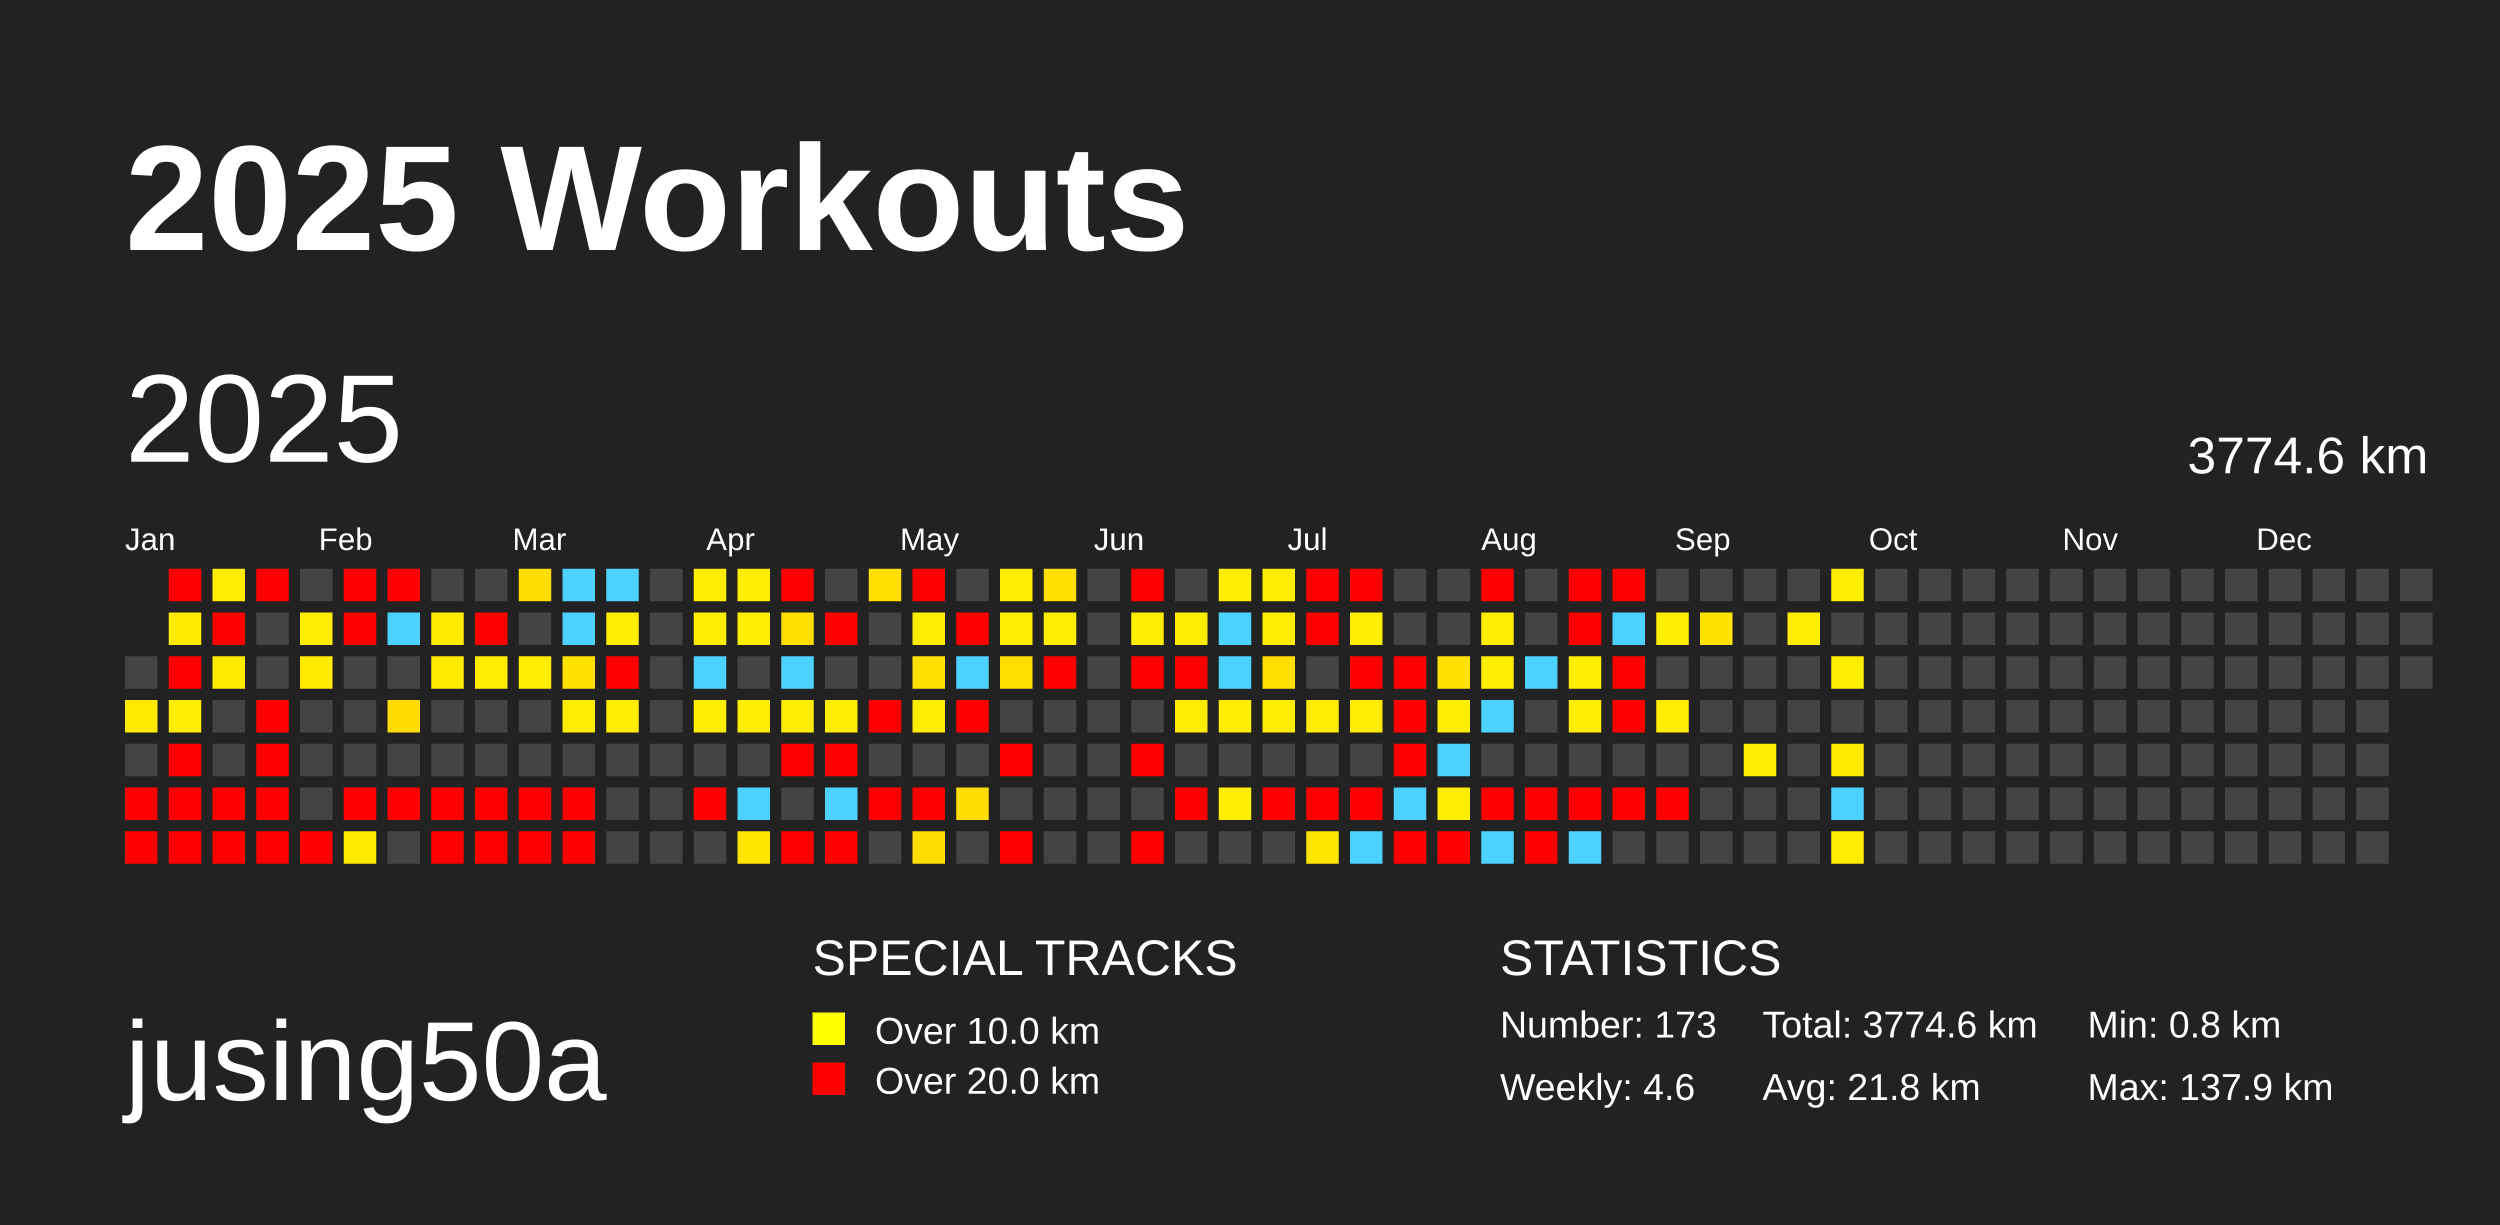
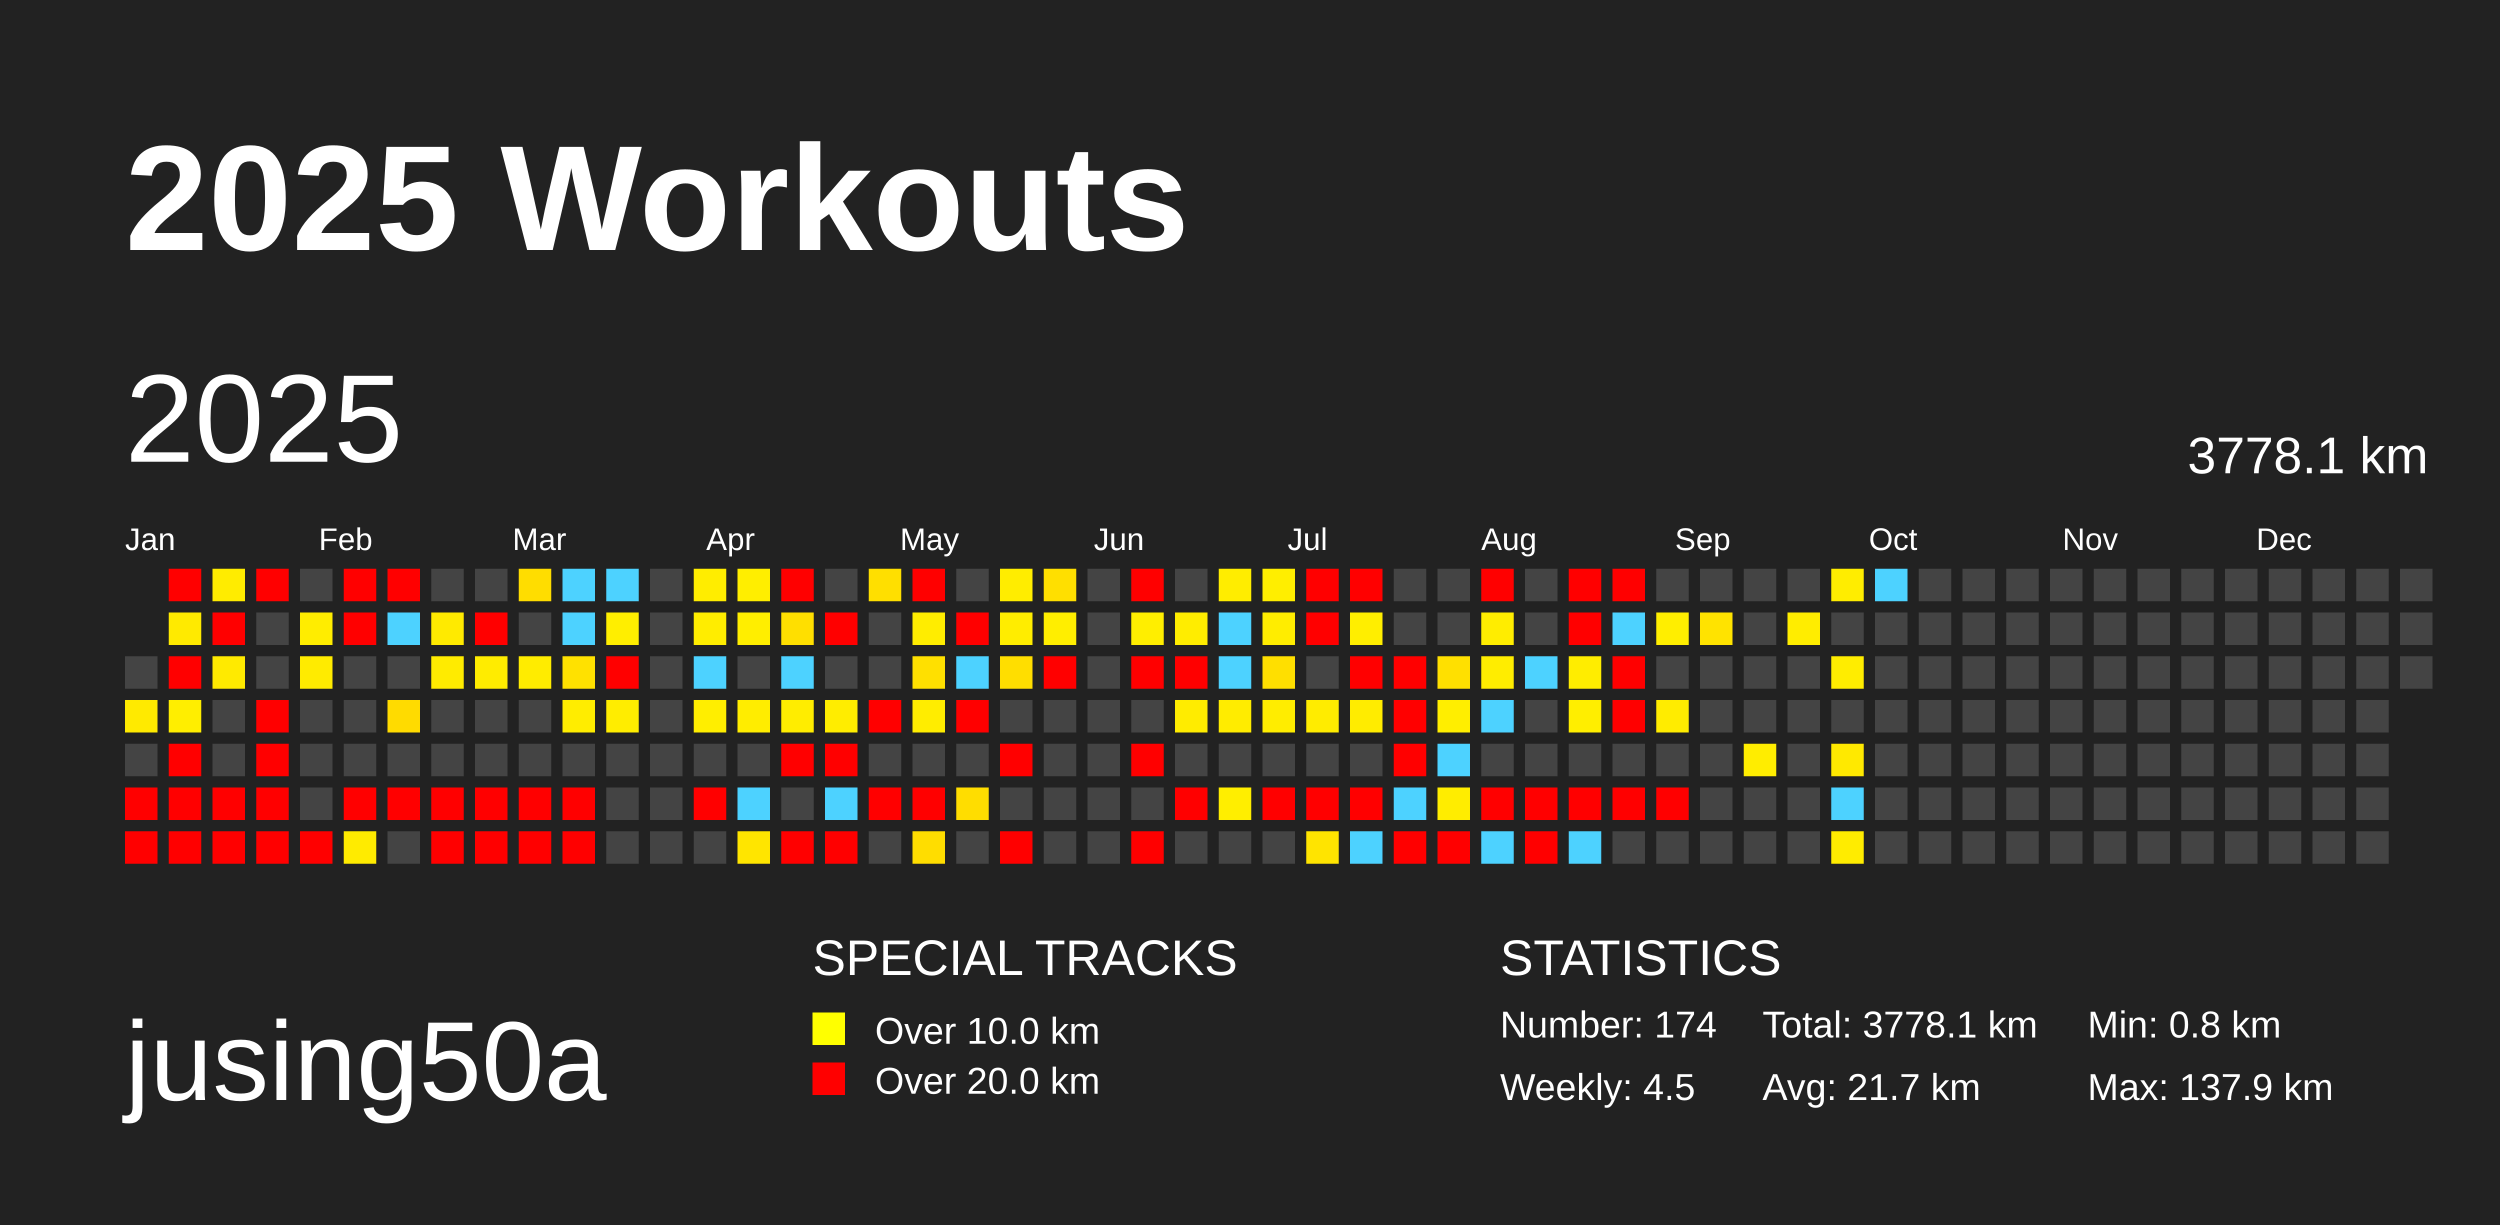
<svg xmlns="http://www.w3.org/2000/svg" baseProfile="full" height="98mm" version="1.1" viewBox="0,0,200,98" width="200mm">
  <defs />
  <rect fill="#222222" height="98" width="200" x="0" y="0" />
  <text fill="#FFFFFF" style="font-size:12px; font-family:Arial; font-weight:bold;" x="10" y="20">2025 Workouts</text>
  <text fill="#FFFFFF" style="font-size:9px; font-family:Arial" x="10" y="88">jusing50a</text>
  <text fill="#FFFFFF" style="font-size:4px; font-family:Arial" x="65" y="78">SPECIAL TRACKS</text>
  <rect fill="yellow" height="2.6" width="2.6" x="65" y="81" />
  <text fill="#FFFFFF" style="font-size:3px; font-family:Arial" x="70" y="83.5">Over 10.0 km</text>
  <rect fill="red" height="2.6" width="2.6" x="65" y="85" />
  <text fill="#FFFFFF" style="font-size:3px; font-family:Arial" x="70" y="87.5">Over 20.0 km</text>
  <text fill="#FFFFFF" style="font-size:4px; font-family:Arial" x="120" y="78">STATISTICS</text>
-   <text fill="#FFFFFF" style="font-size:3px; font-family:Arial" x="120" y="83">Number: 173</text>
-   <text fill="#FFFFFF" style="font-size:3px; font-family:Arial" x="120" y="88">Weekly: 4.6</text>
-   <text fill="#FFFFFF" style="font-size:3px; font-family:Arial" x="141" y="83">Total: 3774.6 km</text>
-   <text fill="#FFFFFF" style="font-size:3px; font-family:Arial" x="141" y="88">Avg: 21.8 km</text>
+   <text fill="#FFFFFF" style="font-size:3px; font-family:Arial" x="120" y="83">Number: 174</text>
+   <text fill="#FFFFFF" style="font-size:3px; font-family:Arial" x="120" y="88">Weekly: 4.5</text>
+   <text fill="#FFFFFF" style="font-size:3px; font-family:Arial" x="141" y="83">Total: 3778.1 km</text>
+   <text fill="#FFFFFF" style="font-size:3px; font-family:Arial" x="141" y="88">Avg: 21.7 km</text>
  <text fill="#FFFFFF" style="font-size:3px; font-family:Arial" x="167" y="83">Min: 0.8 km</text>
  <text fill="#FFFFFF" style="font-size:3px; font-family:Arial" x="167" y="88">Max: 137.9 km</text>
  <text dominant-baseline="hanging" fill="#FFFFFF" style="font-size:10.0px; font-family:Arial;" x="10" y="30">2025</text>
-   <text dominant-baseline="hanging" fill="#FFFFFF" style="font-size:4.125px; font-family:Arial;" x="175" y="35">3774.6 km</text>
+   <text dominant-baseline="hanging" fill="#FFFFFF" style="font-size:4.125px; font-family:Arial;" x="175" y="35">3778.1 km</text>
  <text fill="#FFFFFF" style="font-size:2.5px; font-family:Arial" x="10.0" y="44">Jan</text>
  <text fill="#FFFFFF" style="font-size:2.5px; font-family:Arial" x="25.5" y="44">Feb</text>
  <text fill="#FFFFFF" style="font-size:2.5px; font-family:Arial" x="41.0" y="44">Mar</text>
  <text fill="#FFFFFF" style="font-size:2.5px; font-family:Arial" x="56.5" y="44">Apr</text>
  <text fill="#FFFFFF" style="font-size:2.5px; font-family:Arial" x="72.0" y="44">May</text>
  <text fill="#FFFFFF" style="font-size:2.5px; font-family:Arial" x="87.5" y="44">Jun</text>
  <text fill="#FFFFFF" style="font-size:2.5px; font-family:Arial" x="103.0" y="44">Jul</text>
  <text fill="#FFFFFF" style="font-size:2.5px; font-family:Arial" x="118.5" y="44">Aug</text>
  <text fill="#FFFFFF" style="font-size:2.5px; font-family:Arial" x="134.0" y="44">Sep</text>
  <text fill="#FFFFFF" style="font-size:2.5px; font-family:Arial" x="149.5" y="44">Oct</text>
  <text fill="#FFFFFF" style="font-size:2.5px; font-family:Arial" x="165.0" y="44">Nov</text>
  <text fill="#FFFFFF" style="font-size:2.5px; font-family:Arial" x="180.5" y="44">Dec</text>
  <rect fill="#444444" height="2.6" width="2.6" x="10.0" y="52.5" />
  <rect fill="#ffea00" height="2.6" width="2.6" x="10.0" y="56.0" />
  <rect fill="#444444" height="2.6" width="2.6" x="10.0" y="59.5" />
  <rect fill="red" height="2.6" width="2.6" x="10.0" y="63.0" />
  <rect fill="red" height="2.6" width="2.6" x="10.0" y="66.5" />
  <rect fill="red" height="2.6" width="2.6" x="13.5" y="45.5" />
  <rect fill="#ffea00" height="2.6" width="2.6" x="13.5" y="49.0" />
  <rect fill="red" height="2.6" width="2.6" x="13.5" y="52.5" />
  <rect fill="#ffee00" height="2.6" width="2.6" x="13.5" y="56.0" />
  <rect fill="red" height="2.6" width="2.6" x="13.5" y="59.5" />
  <rect fill="red" height="2.6" width="2.6" x="13.5" y="63.0" />
  <rect fill="red" height="2.6" width="2.6" x="13.5" y="66.5" />
  <rect fill="#ffec00" height="2.6" width="2.6" x="17.0" y="45.5" />
  <rect fill="red" height="2.6" width="2.6" x="17.0" y="49.0" />
  <rect fill="#ffea00" height="2.6" width="2.6" x="17.0" y="52.5" />
  <rect fill="#444444" height="2.6" width="2.6" x="17.0" y="56.0" />
  <rect fill="#444444" height="2.6" width="2.6" x="17.0" y="59.5" />
  <rect fill="red" height="2.6" width="2.6" x="17.0" y="63.0" />
  <rect fill="red" height="2.6" width="2.6" x="17.0" y="66.5" />
  <rect fill="red" height="2.6" width="2.6" x="20.5" y="45.5" />
  <rect fill="#444444" height="2.6" width="2.6" x="20.5" y="49.0" />
  <rect fill="#444444" height="2.6" width="2.6" x="20.5" y="52.5" />
  <rect fill="red" height="2.6" width="2.6" x="20.5" y="56.0" />
  <rect fill="red" height="2.6" width="2.6" x="20.5" y="59.5" />
  <rect fill="red" height="2.6" width="2.6" x="20.5" y="63.0" />
  <rect fill="red" height="2.6" width="2.6" x="20.5" y="66.5" />
  <rect fill="#444444" height="2.6" width="2.6" x="24.0" y="45.5" />
  <rect fill="#ffed00" height="2.6" width="2.6" x="24.0" y="49.0" />
  <rect fill="#ffeb00" height="2.6" width="2.6" x="24.0" y="52.5" />
  <rect fill="#444444" height="2.6" width="2.6" x="24.0" y="56.0" />
  <rect fill="#444444" height="2.6" width="2.6" x="24.0" y="59.5" />
  <rect fill="#444444" height="2.6" width="2.6" x="24.0" y="63.0" />
  <rect fill="red" height="2.6" width="2.6" x="24.0" y="66.5" />
  <rect fill="red" height="2.6" width="2.6" x="27.5" y="45.5" />
  <rect fill="red" height="2.6" width="2.6" x="27.5" y="49.0" />
  <rect fill="#444444" height="2.6" width="2.6" x="27.5" y="52.5" />
  <rect fill="#444444" height="2.6" width="2.6" x="27.5" y="56.0" />
  <rect fill="#444444" height="2.6" width="2.6" x="27.5" y="59.5" />
  <rect fill="red" height="2.6" width="2.6" x="27.5" y="63.0" />
  <rect fill="#ffeb00" height="2.6" width="2.6" x="27.5" y="66.5" />
  <rect fill="red" height="2.6" width="2.6" x="31.0" y="45.5" />
  <rect fill="#4dd2ff" height="2.6" width="2.6" x="31.0" y="49.0" />
  <rect fill="#444444" height="2.6" width="2.6" x="31.0" y="52.5" />
  <rect fill="#ffdb00" height="2.6" width="2.6" x="31.0" y="56.0" />
  <rect fill="#444444" height="2.6" width="2.6" x="31.0" y="59.5" />
  <rect fill="red" height="2.6" width="2.6" x="31.0" y="63.0" />
  <rect fill="#444444" height="2.6" width="2.6" x="31.0" y="66.5" />
  <rect fill="#444444" height="2.6" width="2.6" x="34.5" y="45.5" />
  <rect fill="#ffea00" height="2.6" width="2.6" x="34.5" y="49.0" />
  <rect fill="#ffeb00" height="2.6" width="2.6" x="34.5" y="52.5" />
  <rect fill="#444444" height="2.6" width="2.6" x="34.5" y="56.0" />
  <rect fill="#444444" height="2.6" width="2.6" x="34.5" y="59.5" />
  <rect fill="red" height="2.6" width="2.6" x="34.5" y="63.0" />
  <rect fill="red" height="2.6" width="2.6" x="34.5" y="66.5" />
  <rect fill="#444444" height="2.6" width="2.6" x="38.0" y="45.5" />
  <rect fill="red" height="2.6" width="2.6" x="38.0" y="49.0" />
  <rect fill="#ffec00" height="2.6" width="2.6" x="38.0" y="52.5" />
  <rect fill="#444444" height="2.6" width="2.6" x="38.0" y="56.0" />
  <rect fill="#444444" height="2.6" width="2.6" x="38.0" y="59.5" />
  <rect fill="red" height="2.6" width="2.6" x="38.0" y="63.0" />
  <rect fill="red" height="2.6" width="2.6" x="38.0" y="66.5" />
  <rect fill="#ffdd00" height="2.6" width="2.6" x="41.5" y="45.5" />
  <rect fill="#444444" height="2.6" width="2.6" x="41.5" y="49.0" />
  <rect fill="#ffec00" height="2.6" width="2.6" x="41.5" y="52.5" />
  <rect fill="#444444" height="2.6" width="2.6" x="41.5" y="56.0" />
  <rect fill="#444444" height="2.6" width="2.6" x="41.5" y="59.5" />
  <rect fill="red" height="2.6" width="2.6" x="41.5" y="63.0" />
  <rect fill="red" height="2.6" width="2.6" x="41.5" y="66.5" />
  <rect fill="#4dd2ff" height="2.6" width="2.6" x="45.0" y="45.5" />
  <rect fill="#4dd2ff" height="2.6" width="2.6" x="45.0" y="49.0" />
  <rect fill="#ffe100" height="2.6" width="2.6" x="45.0" y="52.5" />
  <rect fill="#ffed00" height="2.6" width="2.6" x="45.0" y="56.0" />
  <rect fill="#444444" height="2.6" width="2.6" x="45.0" y="59.5" />
  <rect fill="red" height="2.6" width="2.6" x="45.0" y="63.0" />
  <rect fill="red" height="2.6" width="2.6" x="45.0" y="66.5" />
  <rect fill="#4dd2ff" height="2.6" width="2.6" x="48.5" y="45.5" />
  <rect fill="#ffee00" height="2.6" width="2.6" x="48.5" y="49.0" />
  <rect fill="red" height="2.6" width="2.6" x="48.5" y="52.5" />
  <rect fill="#ffed00" height="2.6" width="2.6" x="48.5" y="56.0" />
  <rect fill="#444444" height="2.6" width="2.6" x="48.5" y="59.5" />
  <rect fill="#444444" height="2.6" width="2.6" x="48.5" y="63.0" />
  <rect fill="#444444" height="2.6" width="2.6" x="48.5" y="66.5" />
  <rect fill="#444444" height="2.6" width="2.6" x="52.0" y="45.5" />
  <rect fill="#444444" height="2.6" width="2.6" x="52.0" y="49.0" />
  <rect fill="#444444" height="2.6" width="2.6" x="52.0" y="52.5" />
  <rect fill="#444444" height="2.6" width="2.6" x="52.0" y="56.0" />
  <rect fill="#444444" height="2.6" width="2.6" x="52.0" y="59.5" />
  <rect fill="#444444" height="2.6" width="2.6" x="52.0" y="63.0" />
  <rect fill="#444444" height="2.6" width="2.6" x="52.0" y="66.5" />
  <rect fill="#ffed00" height="2.6" width="2.6" x="55.5" y="45.5" />
  <rect fill="#ffed00" height="2.6" width="2.6" x="55.5" y="49.0" />
  <rect fill="#4dd2ff" height="2.6" width="2.6" x="55.5" y="52.5" />
  <rect fill="#ffee00" height="2.6" width="2.6" x="55.5" y="56.0" />
  <rect fill="#444444" height="2.6" width="2.6" x="55.5" y="59.5" />
  <rect fill="red" height="2.6" width="2.6" x="55.5" y="63.0" />
  <rect fill="#444444" height="2.6" width="2.6" x="55.5" y="66.5" />
  <rect fill="#ffee00" height="2.6" width="2.6" x="59.0" y="45.5" />
  <rect fill="#ffee00" height="2.6" width="2.6" x="59.0" y="49.0" />
  <rect fill="#444444" height="2.6" width="2.6" x="59.0" y="52.5" />
  <rect fill="#ffed00" height="2.6" width="2.6" x="59.0" y="56.0" />
  <rect fill="#444444" height="2.6" width="2.6" x="59.0" y="59.5" />
  <rect fill="#4dd2ff" height="2.6" width="2.6" x="59.0" y="63.0" />
  <rect fill="#ffe500" height="2.6" width="2.6" x="59.0" y="66.5" />
  <rect fill="red" height="2.6" width="2.6" x="62.5" y="45.5" />
  <rect fill="#ffdf00" height="2.6" width="2.6" x="62.5" y="49.0" />
  <rect fill="#4dd2ff" height="2.6" width="2.6" x="62.5" y="52.5" />
  <rect fill="#ffed00" height="2.6" width="2.6" x="62.5" y="56.0" />
  <rect fill="red" height="2.6" width="2.6" x="62.5" y="59.5" />
  <rect fill="#444444" height="2.6" width="2.6" x="62.5" y="63.0" />
  <rect fill="red" height="2.6" width="2.6" x="62.5" y="66.5" />
  <rect fill="#444444" height="2.6" width="2.6" x="66.0" y="45.5" />
  <rect fill="red" height="2.6" width="2.6" x="66.0" y="49.0" />
  <rect fill="#444444" height="2.6" width="2.6" x="66.0" y="52.5" />
  <rect fill="#ffed00" height="2.6" width="2.6" x="66.0" y="56.0" />
  <rect fill="red" height="2.6" width="2.6" x="66.0" y="59.5" />
  <rect fill="#4dd2ff" height="2.6" width="2.6" x="66.0" y="63.0" />
  <rect fill="red" height="2.6" width="2.6" x="66.0" y="66.5" />
  <rect fill="#ffdf00" height="2.6" width="2.6" x="69.5" y="45.5" />
  <rect fill="#444444" height="2.6" width="2.6" x="69.5" y="49.0" />
  <rect fill="#444444" height="2.6" width="2.6" x="69.5" y="52.5" />
  <rect fill="red" height="2.6" width="2.6" x="69.5" y="56.0" />
  <rect fill="#444444" height="2.6" width="2.6" x="69.5" y="59.5" />
  <rect fill="red" height="2.6" width="2.6" x="69.5" y="63.0" />
  <rect fill="#444444" height="2.6" width="2.6" x="69.5" y="66.5" />
  <rect fill="red" height="2.6" width="2.6" x="73.0" y="45.5" />
  <rect fill="#ffed00" height="2.6" width="2.6" x="73.0" y="49.0" />
  <rect fill="#ffe000" height="2.6" width="2.6" x="73.0" y="52.5" />
  <rect fill="#ffed00" height="2.6" width="2.6" x="73.0" y="56.0" />
  <rect fill="#444444" height="2.6" width="2.6" x="73.0" y="59.5" />
  <rect fill="red" height="2.6" width="2.6" x="73.0" y="63.0" />
  <rect fill="#ffdd00" height="2.6" width="2.6" x="73.0" y="66.5" />
  <rect fill="#444444" height="2.6" width="2.6" x="76.5" y="45.5" />
  <rect fill="red" height="2.6" width="2.6" x="76.5" y="49.0" />
  <rect fill="#4dd2ff" height="2.6" width="2.6" x="76.5" y="52.5" />
  <rect fill="red" height="2.6" width="2.6" x="76.5" y="56.0" />
  <rect fill="#444444" height="2.6" width="2.6" x="76.5" y="59.5" />
  <rect fill="#ffdd00" height="2.6" width="2.6" x="76.5" y="63.0" />
  <rect fill="#444444" height="2.6" width="2.6" x="76.5" y="66.5" />
  <rect fill="#ffed00" height="2.6" width="2.6" x="80.0" y="45.5" />
  <rect fill="#ffed00" height="2.6" width="2.6" x="80.0" y="49.0" />
  <rect fill="#ffde00" height="2.6" width="2.6" x="80.0" y="52.5" />
  <rect fill="#444444" height="2.6" width="2.6" x="80.0" y="56.0" />
  <rect fill="red" height="2.6" width="2.6" x="80.0" y="59.5" />
  <rect fill="#444444" height="2.6" width="2.6" x="80.0" y="63.0" />
  <rect fill="red" height="2.6" width="2.6" x="80.0" y="66.5" />
  <rect fill="#ffdf00" height="2.6" width="2.6" x="83.5" y="45.5" />
  <rect fill="#ffee00" height="2.6" width="2.6" x="83.5" y="49.0" />
  <rect fill="red" height="2.6" width="2.6" x="83.5" y="52.5" />
  <rect fill="#444444" height="2.6" width="2.6" x="83.5" y="56.0" />
  <rect fill="#444444" height="2.6" width="2.6" x="83.5" y="59.5" />
  <rect fill="#444444" height="2.6" width="2.6" x="83.5" y="63.0" />
  <rect fill="#444444" height="2.6" width="2.6" x="83.5" y="66.5" />
  <rect fill="#444444" height="2.6" width="2.6" x="87.0" y="45.5" />
  <rect fill="#444444" height="2.6" width="2.6" x="87.0" y="49.0" />
  <rect fill="#444444" height="2.6" width="2.6" x="87.0" y="52.5" />
  <rect fill="#444444" height="2.6" width="2.6" x="87.0" y="56.0" />
  <rect fill="#444444" height="2.6" width="2.6" x="87.0" y="59.5" />
  <rect fill="#444444" height="2.6" width="2.6" x="87.0" y="63.0" />
  <rect fill="#444444" height="2.6" width="2.6" x="87.0" y="66.5" />
  <rect fill="red" height="2.6" width="2.6" x="90.5" y="45.5" />
  <rect fill="#ffee00" height="2.6" width="2.6" x="90.5" y="49.0" />
  <rect fill="red" height="2.6" width="2.6" x="90.5" y="52.5" />
  <rect fill="#444444" height="2.6" width="2.6" x="90.5" y="56.0" />
  <rect fill="red" height="2.6" width="2.6" x="90.5" y="59.5" />
  <rect fill="#444444" height="2.6" width="2.6" x="90.5" y="63.0" />
  <rect fill="red" height="2.6" width="2.6" x="90.5" y="66.5" />
  <rect fill="#444444" height="2.6" width="2.6" x="94.0" y="45.5" />
  <rect fill="#ffed00" height="2.6" width="2.6" x="94.0" y="49.0" />
  <rect fill="red" height="2.6" width="2.6" x="94.0" y="52.5" />
  <rect fill="#ffec00" height="2.6" width="2.6" x="94.0" y="56.0" />
  <rect fill="#444444" height="2.6" width="2.6" x="94.0" y="59.5" />
  <rect fill="red" height="2.6" width="2.6" x="94.0" y="63.0" />
  <rect fill="#444444" height="2.6" width="2.6" x="94.0" y="66.5" />
  <rect fill="#ffed00" height="2.6" width="2.6" x="97.5" y="45.5" />
  <rect fill="#4dd2ff" height="2.6" width="2.6" x="97.5" y="49.0" />
  <rect fill="#4dd2ff" height="2.6" width="2.6" x="97.5" y="52.5" />
  <rect fill="#ffec00" height="2.6" width="2.6" x="97.5" y="56.0" />
  <rect fill="#444444" height="2.6" width="2.6" x="97.5" y="59.5" />
  <rect fill="#ffee00" height="2.6" width="2.6" x="97.5" y="63.0" />
  <rect fill="#444444" height="2.6" width="2.6" x="97.5" y="66.5" />
  <rect fill="#ffee00" height="2.6" width="2.6" x="101.0" y="45.5" />
  <rect fill="#ffed00" height="2.6" width="2.6" x="101.0" y="49.0" />
  <rect fill="#ffdf00" height="2.6" width="2.6" x="101.0" y="52.5" />
  <rect fill="#ffed00" height="2.6" width="2.6" x="101.0" y="56.0" />
  <rect fill="#444444" height="2.6" width="2.6" x="101.0" y="59.5" />
  <rect fill="red" height="2.6" width="2.6" x="101.0" y="63.0" />
  <rect fill="#444444" height="2.6" width="2.6" x="101.0" y="66.5" />
  <rect fill="red" height="2.6" width="2.6" x="104.5" y="45.5" />
  <rect fill="red" height="2.6" width="2.6" x="104.5" y="49.0" />
  <rect fill="#444444" height="2.6" width="2.6" x="104.5" y="52.5" />
  <rect fill="#ffec00" height="2.6" width="2.6" x="104.5" y="56.0" />
  <rect fill="#444444" height="2.6" width="2.6" x="104.5" y="59.5" />
  <rect fill="red" height="2.6" width="2.6" x="104.5" y="63.0" />
  <rect fill="#ffe400" height="2.6" width="2.6" x="104.5" y="66.5" />
  <rect fill="red" height="2.6" width="2.6" x="108.0" y="45.5" />
  <rect fill="#ffee00" height="2.6" width="2.6" x="108.0" y="49.0" />
  <rect fill="red" height="2.6" width="2.6" x="108.0" y="52.5" />
  <rect fill="#ffec00" height="2.6" width="2.6" x="108.0" y="56.0" />
  <rect fill="#444444" height="2.6" width="2.6" x="108.0" y="59.5" />
  <rect fill="red" height="2.6" width="2.6" x="108.0" y="63.0" />
  <rect fill="#4dd2ff" height="2.6" width="2.6" x="108.0" y="66.5" />
  <rect fill="#444444" height="2.6" width="2.6" x="111.5" y="45.5" />
  <rect fill="#444444" height="2.6" width="2.6" x="111.5" y="49.0" />
  <rect fill="red" height="2.6" width="2.6" x="111.5" y="52.5" />
  <rect fill="red" height="2.6" width="2.6" x="111.5" y="56.0" />
  <rect fill="red" height="2.6" width="2.6" x="111.5" y="59.5" />
  <rect fill="#4dd2ff" height="2.6" width="2.6" x="111.5" y="63.0" />
  <rect fill="red" height="2.6" width="2.6" x="111.5" y="66.5" />
  <rect fill="#444444" height="2.6" width="2.6" x="115.0" y="45.5" />
  <rect fill="#444444" height="2.6" width="2.6" x="115.0" y="49.0" />
  <rect fill="#ffe000" height="2.6" width="2.6" x="115.0" y="52.5" />
  <rect fill="#ffee00" height="2.6" width="2.6" x="115.0" y="56.0" />
  <rect fill="#4dd2ff" height="2.6" width="2.6" x="115.0" y="59.5" />
  <rect fill="#ffed00" height="2.6" width="2.6" x="115.0" y="63.0" />
  <rect fill="red" height="2.6" width="2.6" x="115.0" y="66.5" />
  <rect fill="red" height="2.6" width="2.6" x="118.5" y="45.5" />
  <rect fill="#ffed00" height="2.6" width="2.6" x="118.5" y="49.0" />
  <rect fill="#ffed00" height="2.6" width="2.6" x="118.5" y="52.5" />
  <rect fill="#4dd2ff" height="2.6" width="2.6" x="118.5" y="56.0" />
  <rect fill="#444444" height="2.6" width="2.6" x="118.5" y="59.5" />
  <rect fill="red" height="2.6" width="2.6" x="118.5" y="63.0" />
  <rect fill="#4dd2ff" height="2.6" width="2.6" x="118.5" y="66.5" />
  <rect fill="#444444" height="2.6" width="2.6" x="122.0" y="45.5" />
  <rect fill="#444444" height="2.6" width="2.6" x="122.0" y="49.0" />
  <rect fill="#4dd2ff" height="2.6" width="2.6" x="122.0" y="52.5" />
  <rect fill="#444444" height="2.6" width="2.6" x="122.0" y="56.0" />
  <rect fill="#444444" height="2.6" width="2.6" x="122.0" y="59.5" />
  <rect fill="red" height="2.6" width="2.6" x="122.0" y="63.0" />
  <rect fill="red" height="2.6" width="2.6" x="122.0" y="66.5" />
  <rect fill="red" height="2.6" width="2.6" x="125.5" y="45.5" />
  <rect fill="red" height="2.6" width="2.6" x="125.5" y="49.0" />
  <rect fill="#ffed00" height="2.6" width="2.6" x="125.5" y="52.5" />
  <rect fill="#ffee00" height="2.6" width="2.6" x="125.5" y="56.0" />
  <rect fill="#444444" height="2.6" width="2.6" x="125.5" y="59.5" />
  <rect fill="red" height="2.6" width="2.6" x="125.5" y="63.0" />
  <rect fill="#4dd2ff" height="2.6" width="2.6" x="125.5" y="66.5" />
  <rect fill="red" height="2.6" width="2.6" x="129.0" y="45.5" />
  <rect fill="#4dd2ff" height="2.6" width="2.6" x="129.0" y="49.0" />
  <rect fill="red" height="2.6" width="2.6" x="129.0" y="52.5" />
  <rect fill="red" height="2.6" width="2.6" x="129.0" y="56.0" />
  <rect fill="#444444" height="2.6" width="2.6" x="129.0" y="59.5" />
  <rect fill="red" height="2.6" width="2.6" x="129.0" y="63.0" />
  <rect fill="#444444" height="2.6" width="2.6" x="129.0" y="66.5" />
  <rect fill="#444444" height="2.6" width="2.6" x="132.5" y="45.5" />
  <rect fill="#ffee00" height="2.6" width="2.6" x="132.5" y="49.0" />
  <rect fill="#444444" height="2.6" width="2.6" x="132.5" y="52.5" />
  <rect fill="#ffec00" height="2.6" width="2.6" x="132.5" y="56.0" />
  <rect fill="#444444" height="2.6" width="2.6" x="132.5" y="59.5" />
  <rect fill="red" height="2.6" width="2.6" x="132.5" y="63.0" />
  <rect fill="#444444" height="2.6" width="2.6" x="132.5" y="66.5" />
  <rect fill="#444444" height="2.6" width="2.6" x="136.0" y="45.5" />
  <rect fill="#ffe300" height="2.6" width="2.6" x="136.0" y="49.0" />
  <rect fill="#444444" height="2.6" width="2.6" x="136.0" y="52.5" />
  <rect fill="#444444" height="2.6" width="2.6" x="136.0" y="56.0" />
  <rect fill="#444444" height="2.6" width="2.6" x="136.0" y="59.5" />
  <rect fill="#444444" height="2.6" width="2.6" x="136.0" y="63.0" />
  <rect fill="#444444" height="2.6" width="2.6" x="136.0" y="66.5" />
  <rect fill="#444444" height="2.6" width="2.6" x="139.5" y="45.5" />
  <rect fill="#444444" height="2.6" width="2.6" x="139.5" y="49.0" />
  <rect fill="#444444" height="2.6" width="2.6" x="139.5" y="52.5" />
  <rect fill="#444444" height="2.6" width="2.6" x="139.5" y="56.0" />
  <rect fill="#ffed00" height="2.6" width="2.6" x="139.5" y="59.5" />
  <rect fill="#444444" height="2.6" width="2.6" x="139.5" y="63.0" />
  <rect fill="#444444" height="2.6" width="2.6" x="139.5" y="66.5" />
  <rect fill="#444444" height="2.6" width="2.6" x="143.0" y="45.5" />
  <rect fill="#ffed00" height="2.6" width="2.6" x="143.0" y="49.0" />
  <rect fill="#444444" height="2.6" width="2.6" x="143.0" y="52.5" />
  <rect fill="#444444" height="2.6" width="2.6" x="143.0" y="56.0" />
  <rect fill="#444444" height="2.6" width="2.6" x="143.0" y="59.5" />
  <rect fill="#444444" height="2.6" width="2.6" x="143.0" y="63.0" />
  <rect fill="#444444" height="2.6" width="2.6" x="143.0" y="66.5" />
  <rect fill="#ffed00" height="2.6" width="2.6" x="146.5" y="45.5" />
  <rect fill="#444444" height="2.6" width="2.6" x="146.5" y="49.0" />
  <rect fill="#ffed00" height="2.6" width="2.6" x="146.5" y="52.5" />
  <rect fill="#444444" height="2.6" width="2.6" x="146.5" y="56.0" />
  <rect fill="#ffe900" height="2.6" width="2.6" x="146.5" y="59.5" />
  <rect fill="#4dd2ff" height="2.6" width="2.6" x="146.5" y="63.0" />
  <rect fill="#ffec00" height="2.6" width="2.6" x="146.5" y="66.5" />
-   <rect fill="#444444" height="2.6" width="2.6" x="150.0" y="45.5" />
+   <rect fill="#4dd2ff" height="2.6" width="2.6" x="150.0" y="45.5" />
  <rect fill="#444444" height="2.6" width="2.6" x="150.0" y="49.0" />
  <rect fill="#444444" height="2.6" width="2.6" x="150.0" y="52.5" />
  <rect fill="#444444" height="2.6" width="2.6" x="150.0" y="56.0" />
  <rect fill="#444444" height="2.6" width="2.6" x="150.0" y="59.5" />
  <rect fill="#444444" height="2.6" width="2.6" x="150.0" y="63.0" />
  <rect fill="#444444" height="2.6" width="2.6" x="150.0" y="66.5" />
  <rect fill="#444444" height="2.6" width="2.6" x="153.5" y="45.5" />
  <rect fill="#444444" height="2.6" width="2.6" x="153.5" y="49.0" />
  <rect fill="#444444" height="2.6" width="2.6" x="153.5" y="52.5" />
  <rect fill="#444444" height="2.6" width="2.6" x="153.5" y="56.0" />
  <rect fill="#444444" height="2.6" width="2.6" x="153.5" y="59.5" />
  <rect fill="#444444" height="2.6" width="2.6" x="153.5" y="63.0" />
  <rect fill="#444444" height="2.6" width="2.6" x="153.5" y="66.5" />
  <rect fill="#444444" height="2.6" width="2.6" x="157.0" y="45.5" />
  <rect fill="#444444" height="2.6" width="2.6" x="157.0" y="49.0" />
  <rect fill="#444444" height="2.6" width="2.6" x="157.0" y="52.5" />
  <rect fill="#444444" height="2.6" width="2.6" x="157.0" y="56.0" />
  <rect fill="#444444" height="2.6" width="2.6" x="157.0" y="59.5" />
  <rect fill="#444444" height="2.6" width="2.6" x="157.0" y="63.0" />
  <rect fill="#444444" height="2.6" width="2.6" x="157.0" y="66.5" />
  <rect fill="#444444" height="2.6" width="2.6" x="160.5" y="45.5" />
  <rect fill="#444444" height="2.6" width="2.6" x="160.5" y="49.0" />
  <rect fill="#444444" height="2.6" width="2.6" x="160.5" y="52.5" />
  <rect fill="#444444" height="2.6" width="2.6" x="160.5" y="56.0" />
  <rect fill="#444444" height="2.6" width="2.6" x="160.5" y="59.5" />
  <rect fill="#444444" height="2.6" width="2.6" x="160.5" y="63.0" />
  <rect fill="#444444" height="2.6" width="2.6" x="160.5" y="66.5" />
  <rect fill="#444444" height="2.6" width="2.6" x="164.0" y="45.5" />
  <rect fill="#444444" height="2.6" width="2.6" x="164.0" y="49.0" />
  <rect fill="#444444" height="2.6" width="2.6" x="164.0" y="52.5" />
  <rect fill="#444444" height="2.6" width="2.6" x="164.0" y="56.0" />
  <rect fill="#444444" height="2.6" width="2.6" x="164.0" y="59.5" />
  <rect fill="#444444" height="2.6" width="2.6" x="164.0" y="63.0" />
  <rect fill="#444444" height="2.6" width="2.6" x="164.0" y="66.5" />
  <rect fill="#444444" height="2.6" width="2.6" x="167.5" y="45.5" />
  <rect fill="#444444" height="2.6" width="2.6" x="167.5" y="49.0" />
  <rect fill="#444444" height="2.6" width="2.6" x="167.5" y="52.5" />
  <rect fill="#444444" height="2.6" width="2.6" x="167.5" y="56.0" />
  <rect fill="#444444" height="2.6" width="2.6" x="167.5" y="59.5" />
  <rect fill="#444444" height="2.6" width="2.6" x="167.5" y="63.0" />
  <rect fill="#444444" height="2.6" width="2.6" x="167.5" y="66.5" />
  <rect fill="#444444" height="2.6" width="2.6" x="171.0" y="45.5" />
  <rect fill="#444444" height="2.6" width="2.6" x="171.0" y="49.0" />
  <rect fill="#444444" height="2.6" width="2.6" x="171.0" y="52.5" />
  <rect fill="#444444" height="2.6" width="2.6" x="171.0" y="56.0" />
  <rect fill="#444444" height="2.6" width="2.6" x="171.0" y="59.5" />
  <rect fill="#444444" height="2.6" width="2.6" x="171.0" y="63.0" />
  <rect fill="#444444" height="2.6" width="2.6" x="171.0" y="66.5" />
  <rect fill="#444444" height="2.6" width="2.6" x="174.5" y="45.5" />
  <rect fill="#444444" height="2.6" width="2.6" x="174.5" y="49.0" />
  <rect fill="#444444" height="2.6" width="2.6" x="174.5" y="52.5" />
  <rect fill="#444444" height="2.6" width="2.6" x="174.5" y="56.0" />
  <rect fill="#444444" height="2.6" width="2.6" x="174.5" y="59.5" />
  <rect fill="#444444" height="2.6" width="2.6" x="174.5" y="63.0" />
  <rect fill="#444444" height="2.6" width="2.6" x="174.5" y="66.5" />
  <rect fill="#444444" height="2.6" width="2.6" x="178.0" y="45.5" />
  <rect fill="#444444" height="2.6" width="2.6" x="178.0" y="49.0" />
  <rect fill="#444444" height="2.6" width="2.6" x="178.0" y="52.5" />
  <rect fill="#444444" height="2.6" width="2.6" x="178.0" y="56.0" />
  <rect fill="#444444" height="2.6" width="2.6" x="178.0" y="59.5" />
  <rect fill="#444444" height="2.6" width="2.6" x="178.0" y="63.0" />
  <rect fill="#444444" height="2.6" width="2.6" x="178.0" y="66.5" />
  <rect fill="#444444" height="2.6" width="2.6" x="181.5" y="45.5" />
  <rect fill="#444444" height="2.6" width="2.6" x="181.5" y="49.0" />
  <rect fill="#444444" height="2.6" width="2.6" x="181.5" y="52.5" />
  <rect fill="#444444" height="2.6" width="2.6" x="181.5" y="56.0" />
  <rect fill="#444444" height="2.6" width="2.6" x="181.5" y="59.5" />
  <rect fill="#444444" height="2.6" width="2.6" x="181.5" y="63.0" />
  <rect fill="#444444" height="2.6" width="2.6" x="181.5" y="66.5" />
  <rect fill="#444444" height="2.6" width="2.6" x="185.0" y="45.5" />
  <rect fill="#444444" height="2.6" width="2.6" x="185.0" y="49.0" />
  <rect fill="#444444" height="2.6" width="2.6" x="185.0" y="52.5" />
  <rect fill="#444444" height="2.6" width="2.6" x="185.0" y="56.0" />
  <rect fill="#444444" height="2.6" width="2.6" x="185.0" y="59.5" />
  <rect fill="#444444" height="2.6" width="2.6" x="185.0" y="63.0" />
  <rect fill="#444444" height="2.6" width="2.6" x="185.0" y="66.5" />
  <rect fill="#444444" height="2.6" width="2.6" x="188.5" y="45.5" />
  <rect fill="#444444" height="2.6" width="2.6" x="188.5" y="49.0" />
  <rect fill="#444444" height="2.6" width="2.6" x="188.5" y="52.5" />
  <rect fill="#444444" height="2.6" width="2.6" x="188.5" y="56.0" />
  <rect fill="#444444" height="2.6" width="2.6" x="188.5" y="59.5" />
  <rect fill="#444444" height="2.6" width="2.6" x="188.5" y="63.0" />
  <rect fill="#444444" height="2.6" width="2.6" x="188.5" y="66.5" />
  <rect fill="#444444" height="2.6" width="2.6" x="192.0" y="45.5" />
  <rect fill="#444444" height="2.6" width="2.6" x="192.0" y="49.0" />
  <rect fill="#444444" height="2.6" width="2.6" x="192.0" y="52.5" />
</svg>
